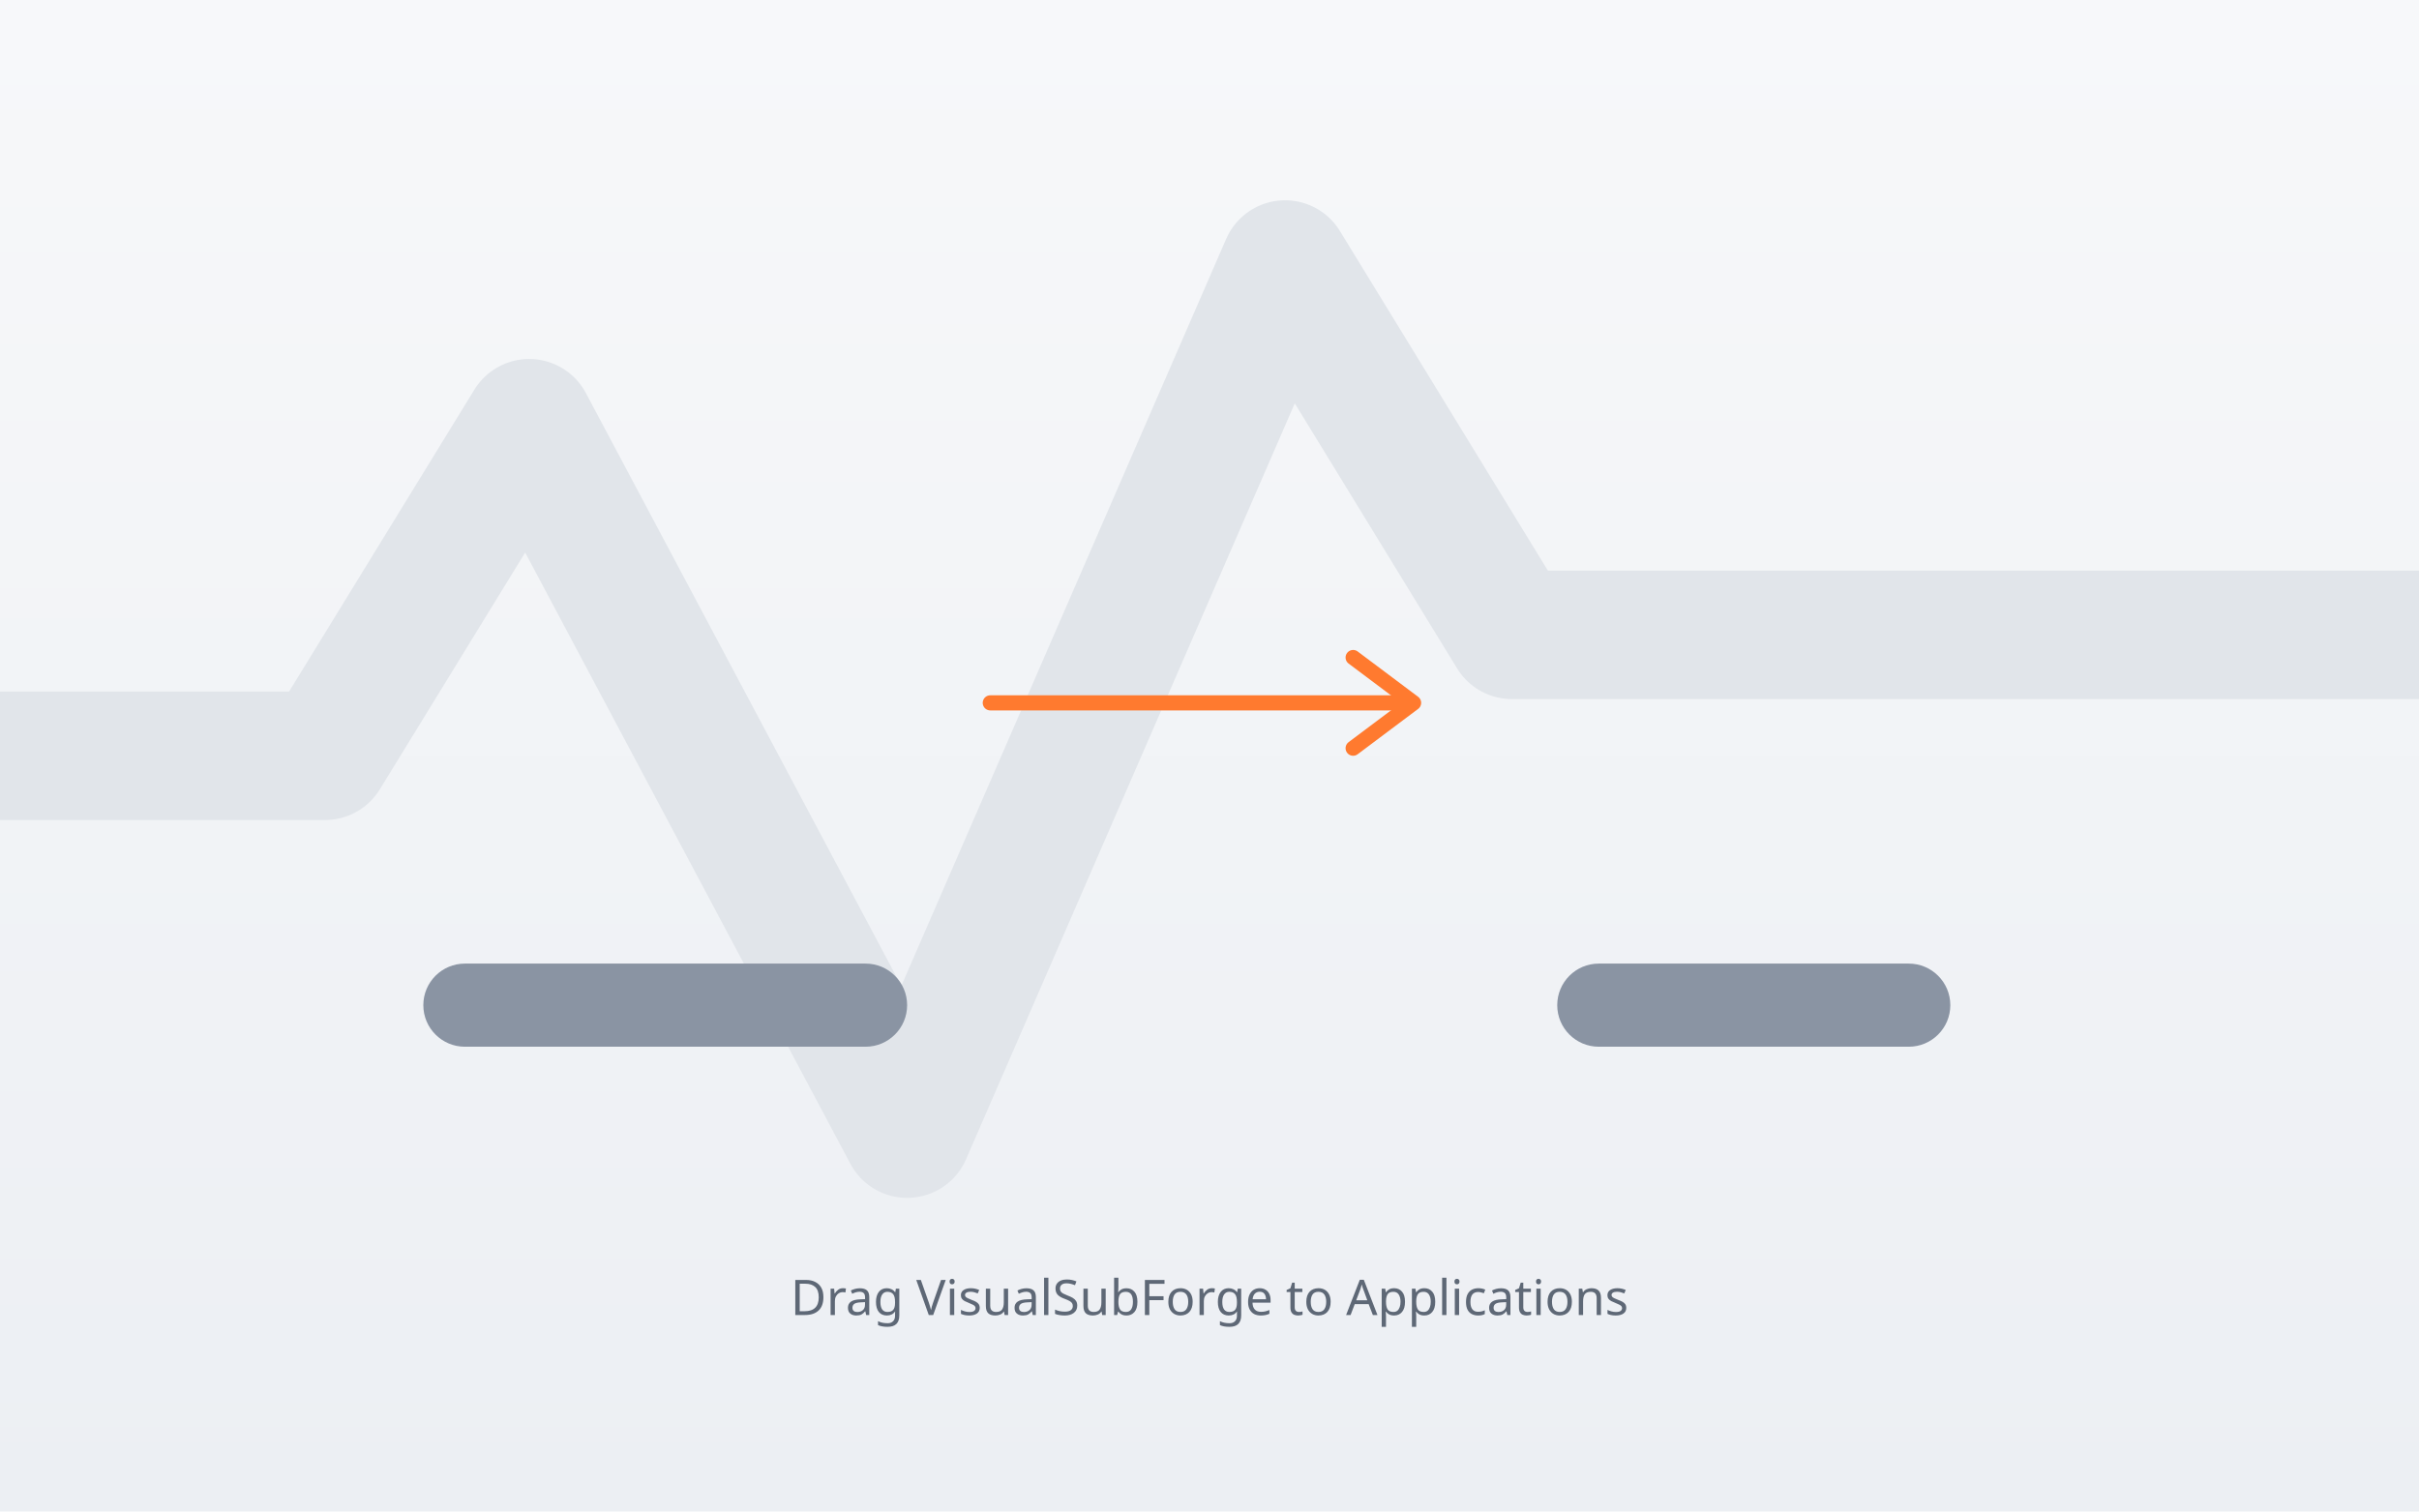
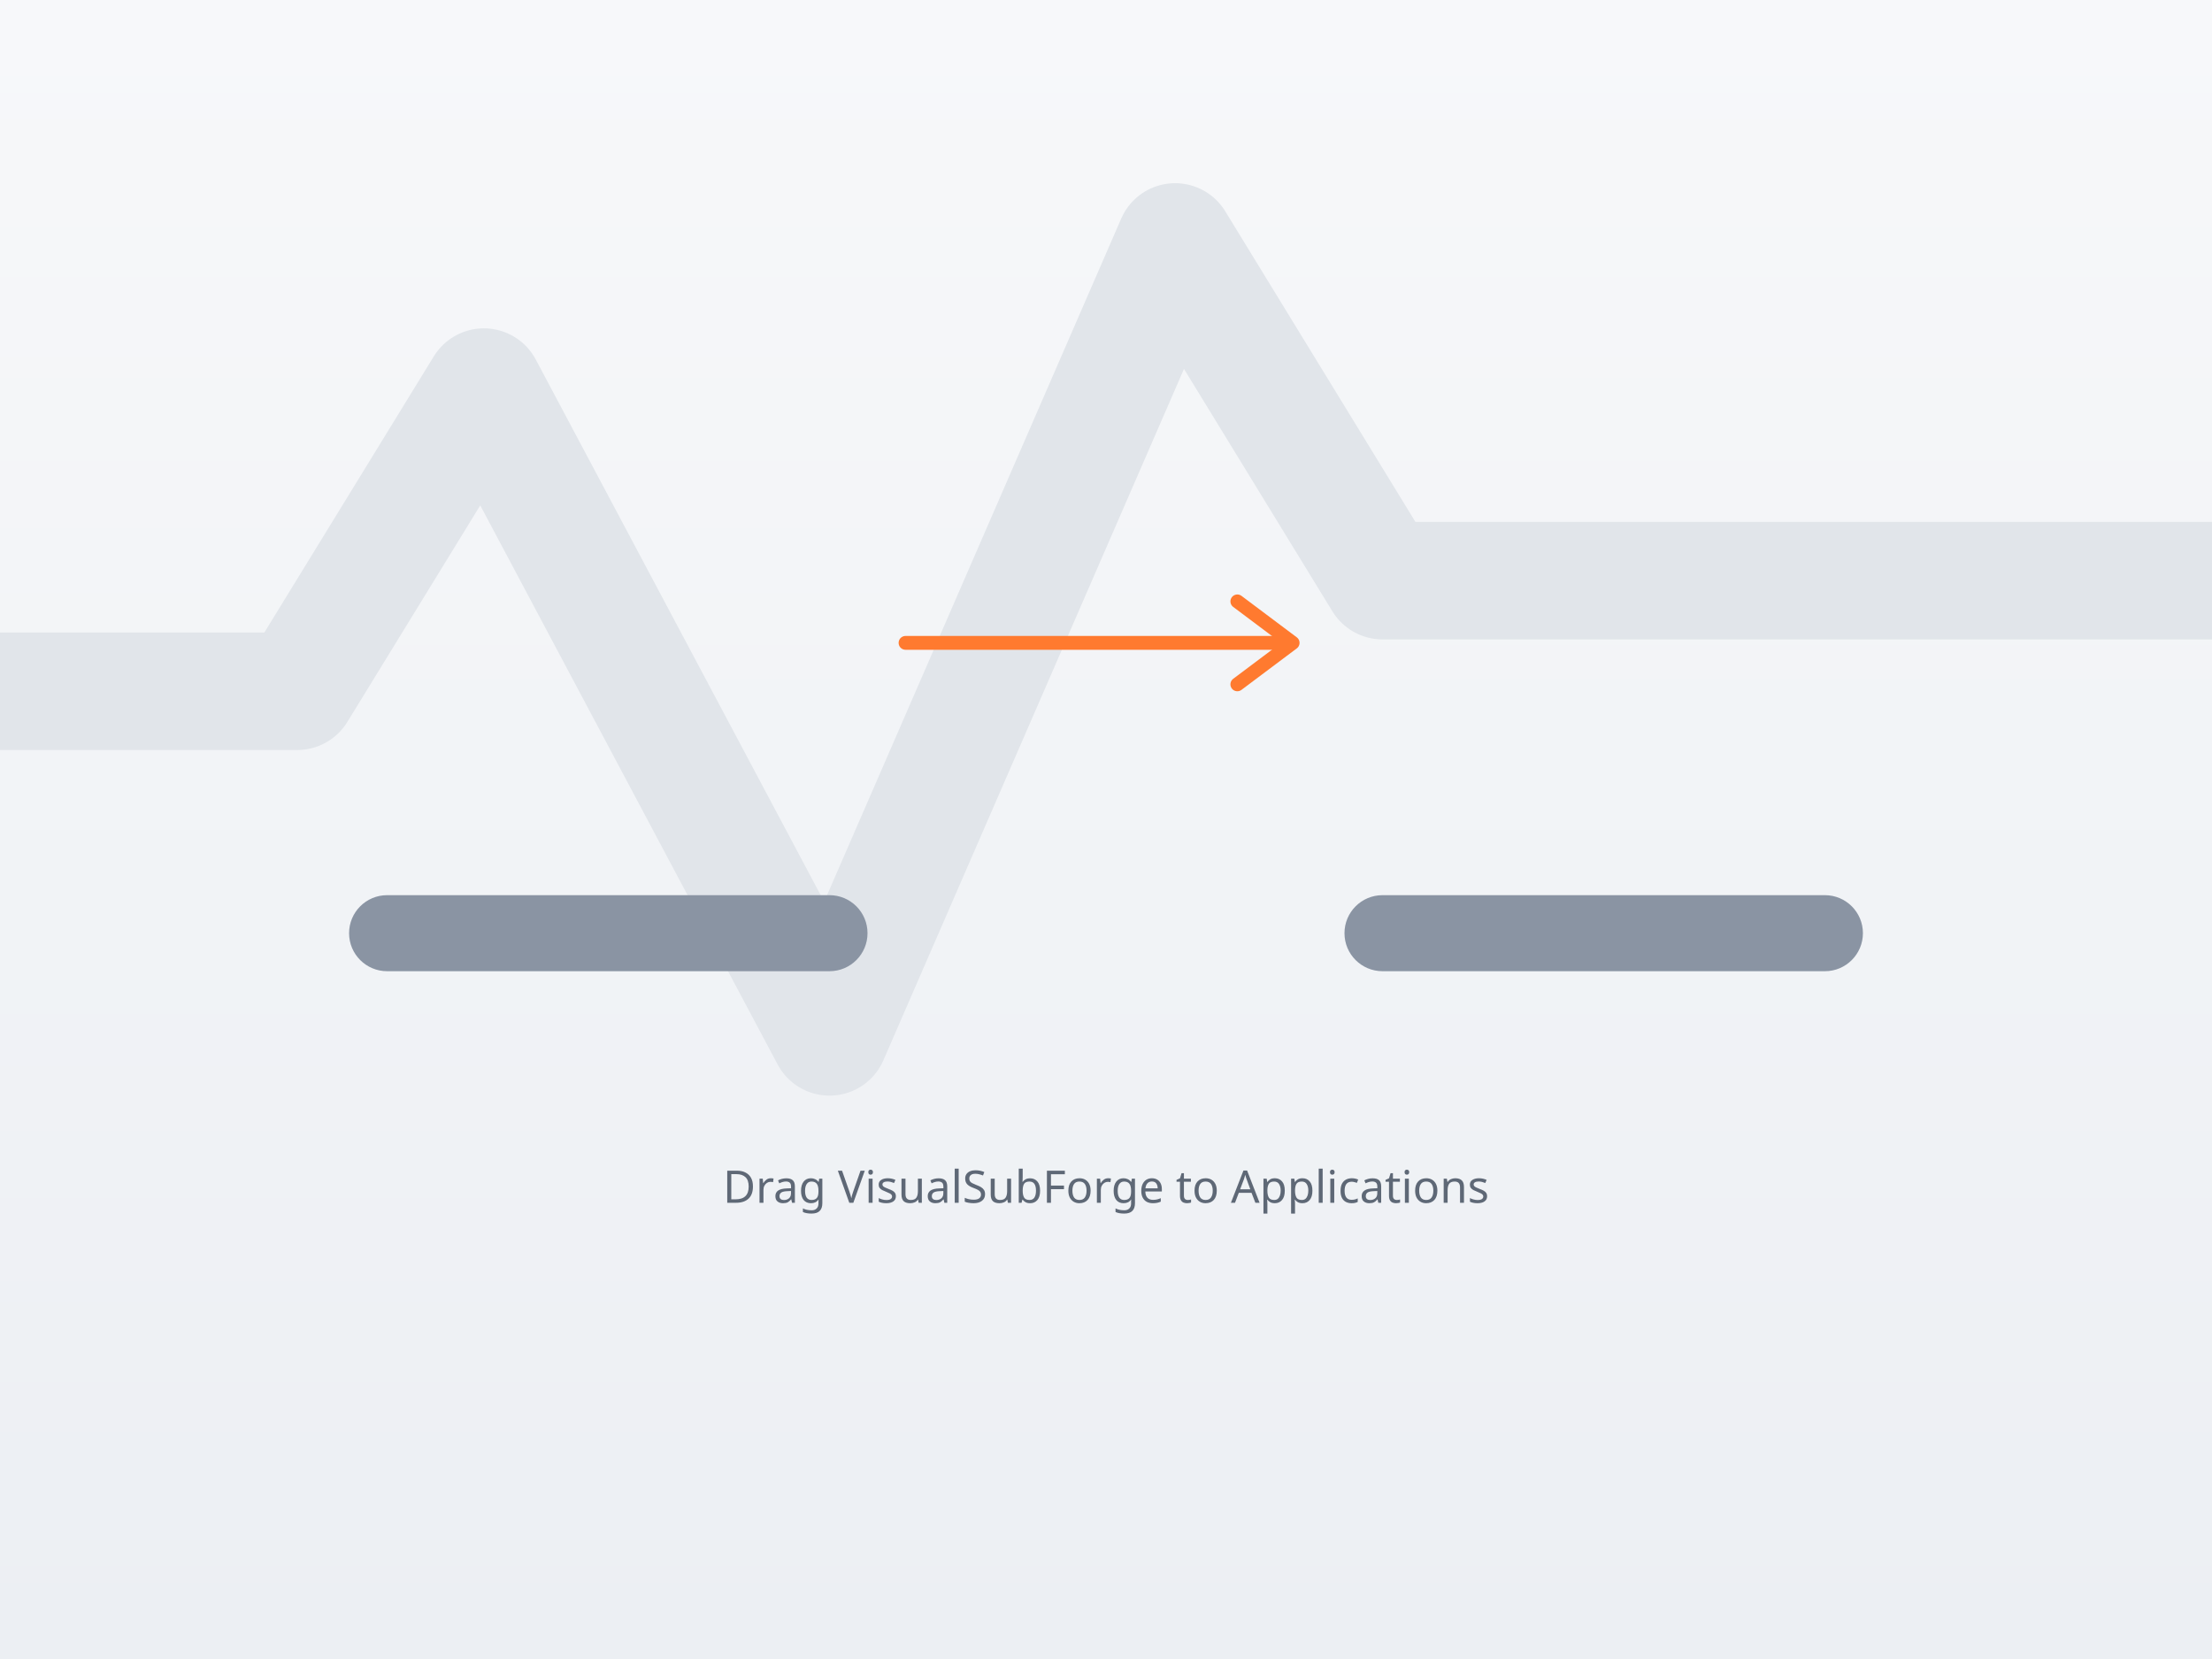
- <svg xmlns="http://www.w3.org/2000/svg" viewBox="0 0 640 400" width="640" height="400">
+ <svg xmlns="http://www.w3.org/2000/svg" viewBox="0 0 640 480" width="640" height="480">
  <defs>
    <linearGradient id="c3-bg" x1="0" y1="0" x2="0" y2="1">
      <stop offset="0" stop-color="#f7f8fa" />
      <stop offset="1" stop-color="#eceff3" />
    </linearGradient>
  </defs>
-   <rect width="640" height="400" fill="url(#c3-bg)" />
+   <rect width="640" height="480" fill="url(#c3-bg)" />
  <path d="M-20 200 H86 L140 112 L240 300 L340 70 L400 168 H660" fill="none" stroke="#e1e5ea" stroke-width="34" stroke-linejoin="round" />
  <line x1="262" y1="186" x2="370" y2="186" stroke="#ff7a2f" stroke-width="4" stroke-linecap="round" />
  <path d="M358 174 L374 186 L358 198" fill="none" stroke="#ff7a2f" stroke-width="4" stroke-linecap="round" stroke-linejoin="round" />
-   <rect x="112" y="255" width="128" height="22" rx="11" fill="#8a94a3" />
-   <rect x="412" y="255" width="104" height="22" rx="11" fill="#8a94a3" />
+   <rect x="101" y="259" width="150" height="22" rx="11" fill="#8a94a3" />
+   <rect x="389" y="259" width="150" height="22" rx="11" fill="#8a94a3" />
  <text x="320" y="348" text-anchor="middle" font-family="Inter Variable, system-ui, sans-serif" font-size="13" font-weight="500" fill="#5e6876">Drag VisualSubForge to Applications</text>
</svg>
